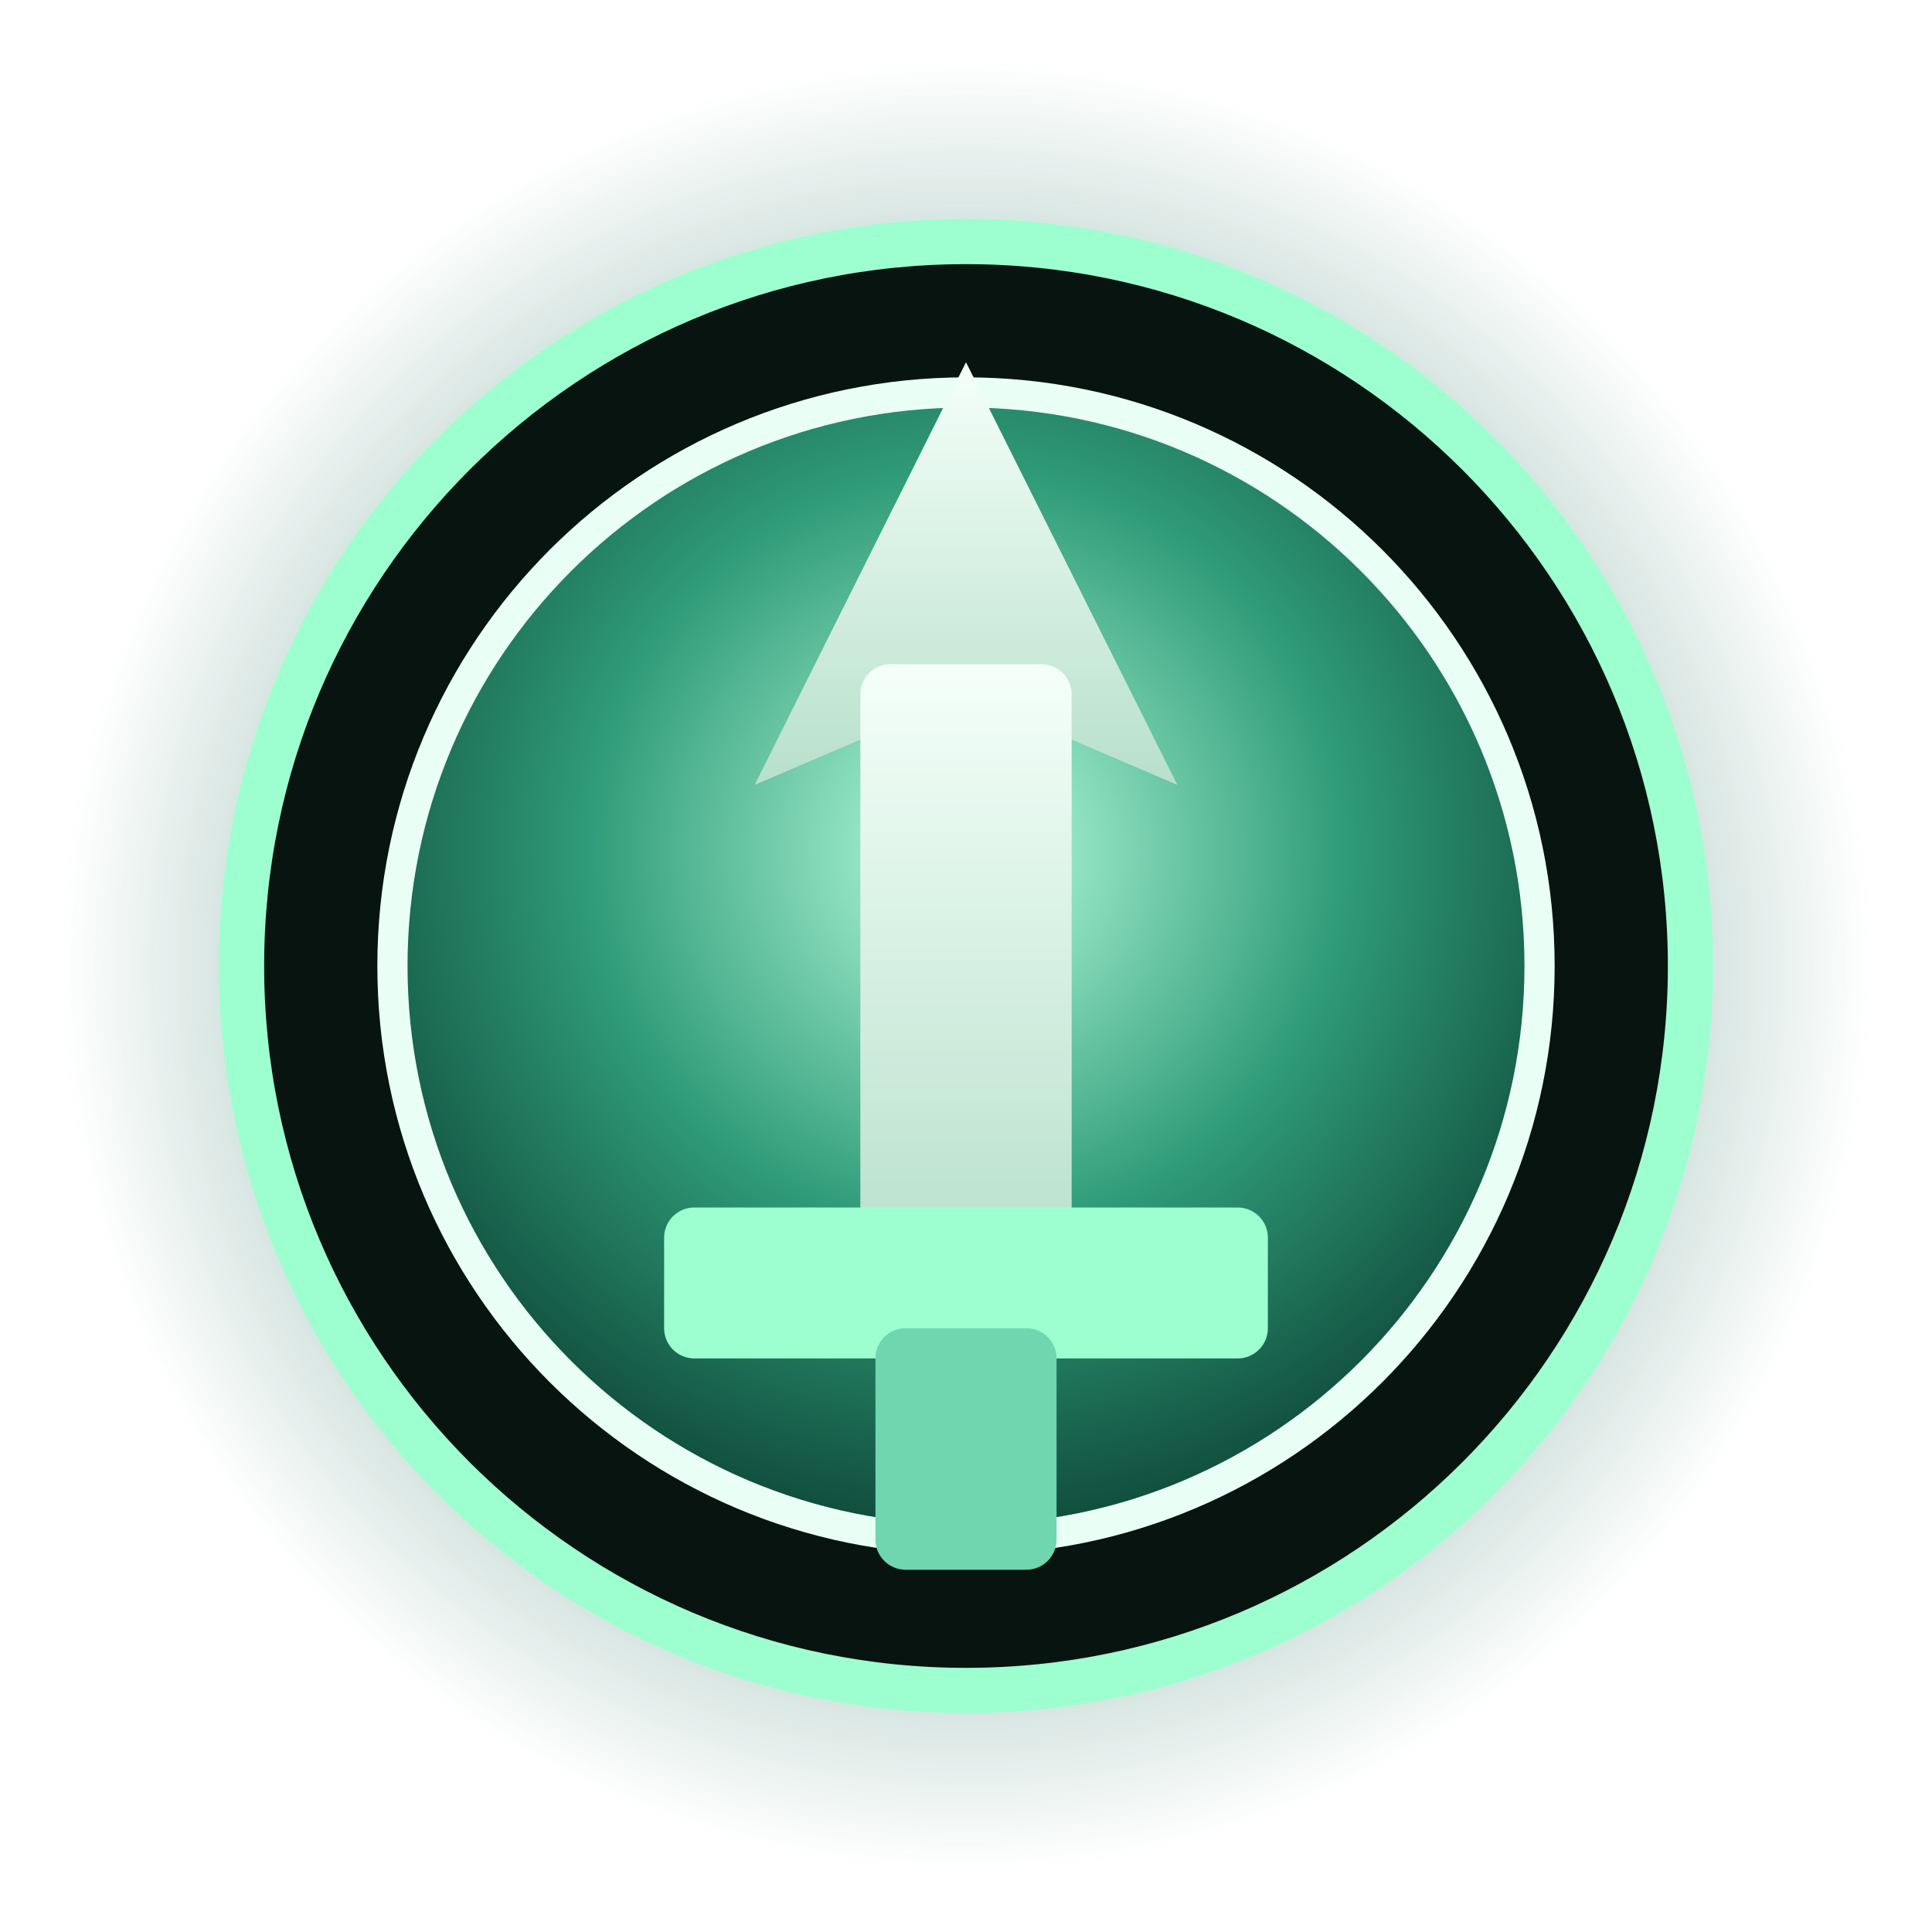
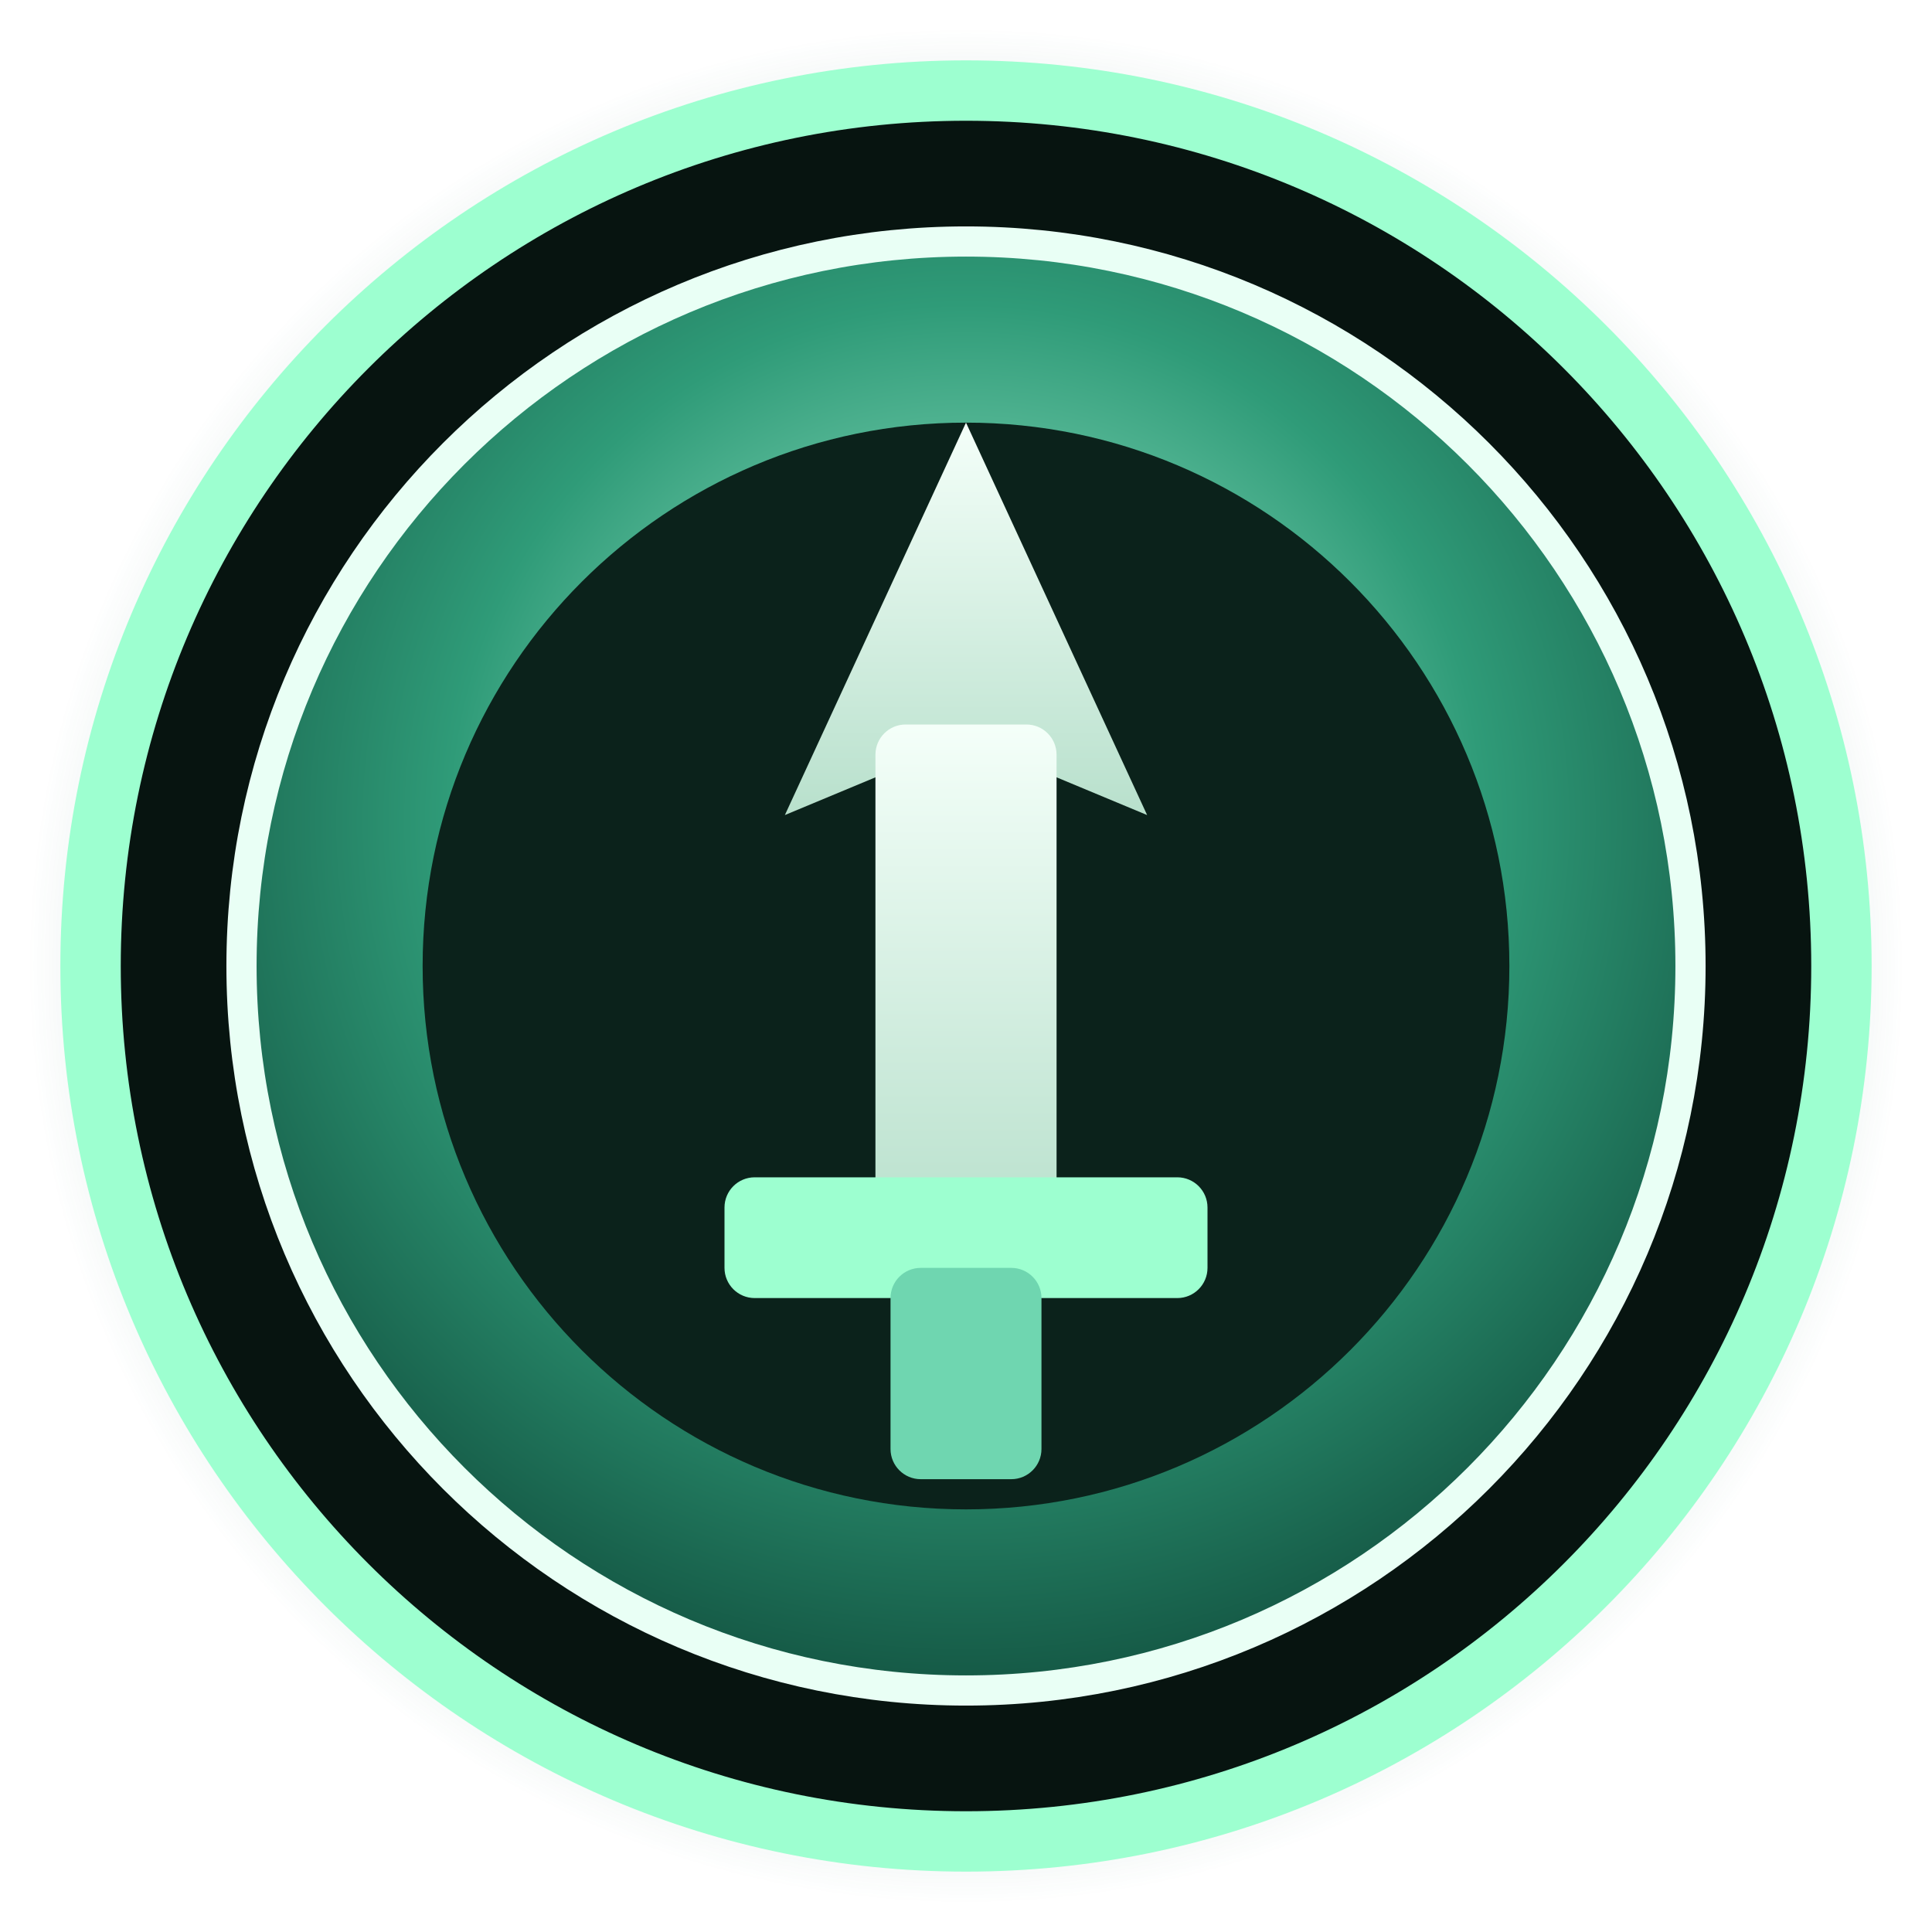
<svg xmlns="http://www.w3.org/2000/svg" width="128" height="128" viewBox="0 0 128 128">
  <defs>
    <radialGradient id="glow" cx="50%" cy="50%" r="50%">
-       <stop offset="0%" stop-color="#7dffb2" stop-opacity="0.85" />
-       <stop offset="70%" stop-color="#1f6f5a" stop-opacity="0.3" />
+       <stop offset="0%" stop-color="#7dffb2" stop-opacity="0.75" />
+       <stop offset="75%" stop-color="#1f6f5a" stop-opacity="0.25" />
      <stop offset="100%" stop-color="#1f6f5a" stop-opacity="0" />
    </radialGradient>
-     <radialGradient id="g" cx="50%" cy="40%" r="60%">
+     <radialGradient id="ring" cx="50%" cy="40%" r="65%">
      <stop offset="0%" stop-color="#b8ffe0" />
      <stop offset="55%" stop-color="#2f9b78" />
      <stop offset="100%" stop-color="#0f4a3a" />
    </radialGradient>
    <linearGradient id="blade" x1="0" y1="0" x2="0" y2="1">
      <stop offset="0%" stop-color="#f4fff9" />
      <stop offset="100%" stop-color="#b8e0cc" />
    </linearGradient>
  </defs>
-   <circle cx="64" cy="64" r="60" fill="url(#glow)" />
-   <circle cx="64" cy="64" r="48" fill="#071410" stroke="#9dffd0" stroke-width="3" />
-   <circle cx="64" cy="64" r="38" fill="url(#g)" stroke="#e9fff5" stroke-width="2" />
-   <path d="M64 24 L78 52 L64 46 L50 52 Z" fill="url(#blade)" />
-   <rect x="57" y="44" width="14" height="40" rx="2" fill="url(#blade)" />
-   <rect x="44" y="80" width="40" height="10" rx="2" fill="#9dffd0" />
-   <rect x="58" y="88" width="12" height="16" rx="2" fill="#6fd6b0" />
+   <circle cx="64" cy="64" r="62" fill="url(#glow)" />
+   <circle cx="64" cy="64" r="58" fill="#071410" stroke="#9dffd0" stroke-width="4" />
+   <circle cx="64" cy="64" r="48" fill="url(#ring)" stroke="#e9fff5" stroke-width="2" />
+   <circle cx="64" cy="64" r="36" fill="#0b221b" />
+   <path d="M64 28 L76 54 L64 49 L52 54 Z" fill="url(#blade)" />
+   <rect x="58" y="48" width="12" height="34" rx="2" fill="url(#blade)" />
+   <rect x="48" y="78" width="32" height="8" rx="2" fill="#9dffd0" />
+   <rect x="59" y="84" width="10" height="14" rx="2" fill="#6fd6b0" />
</svg>
